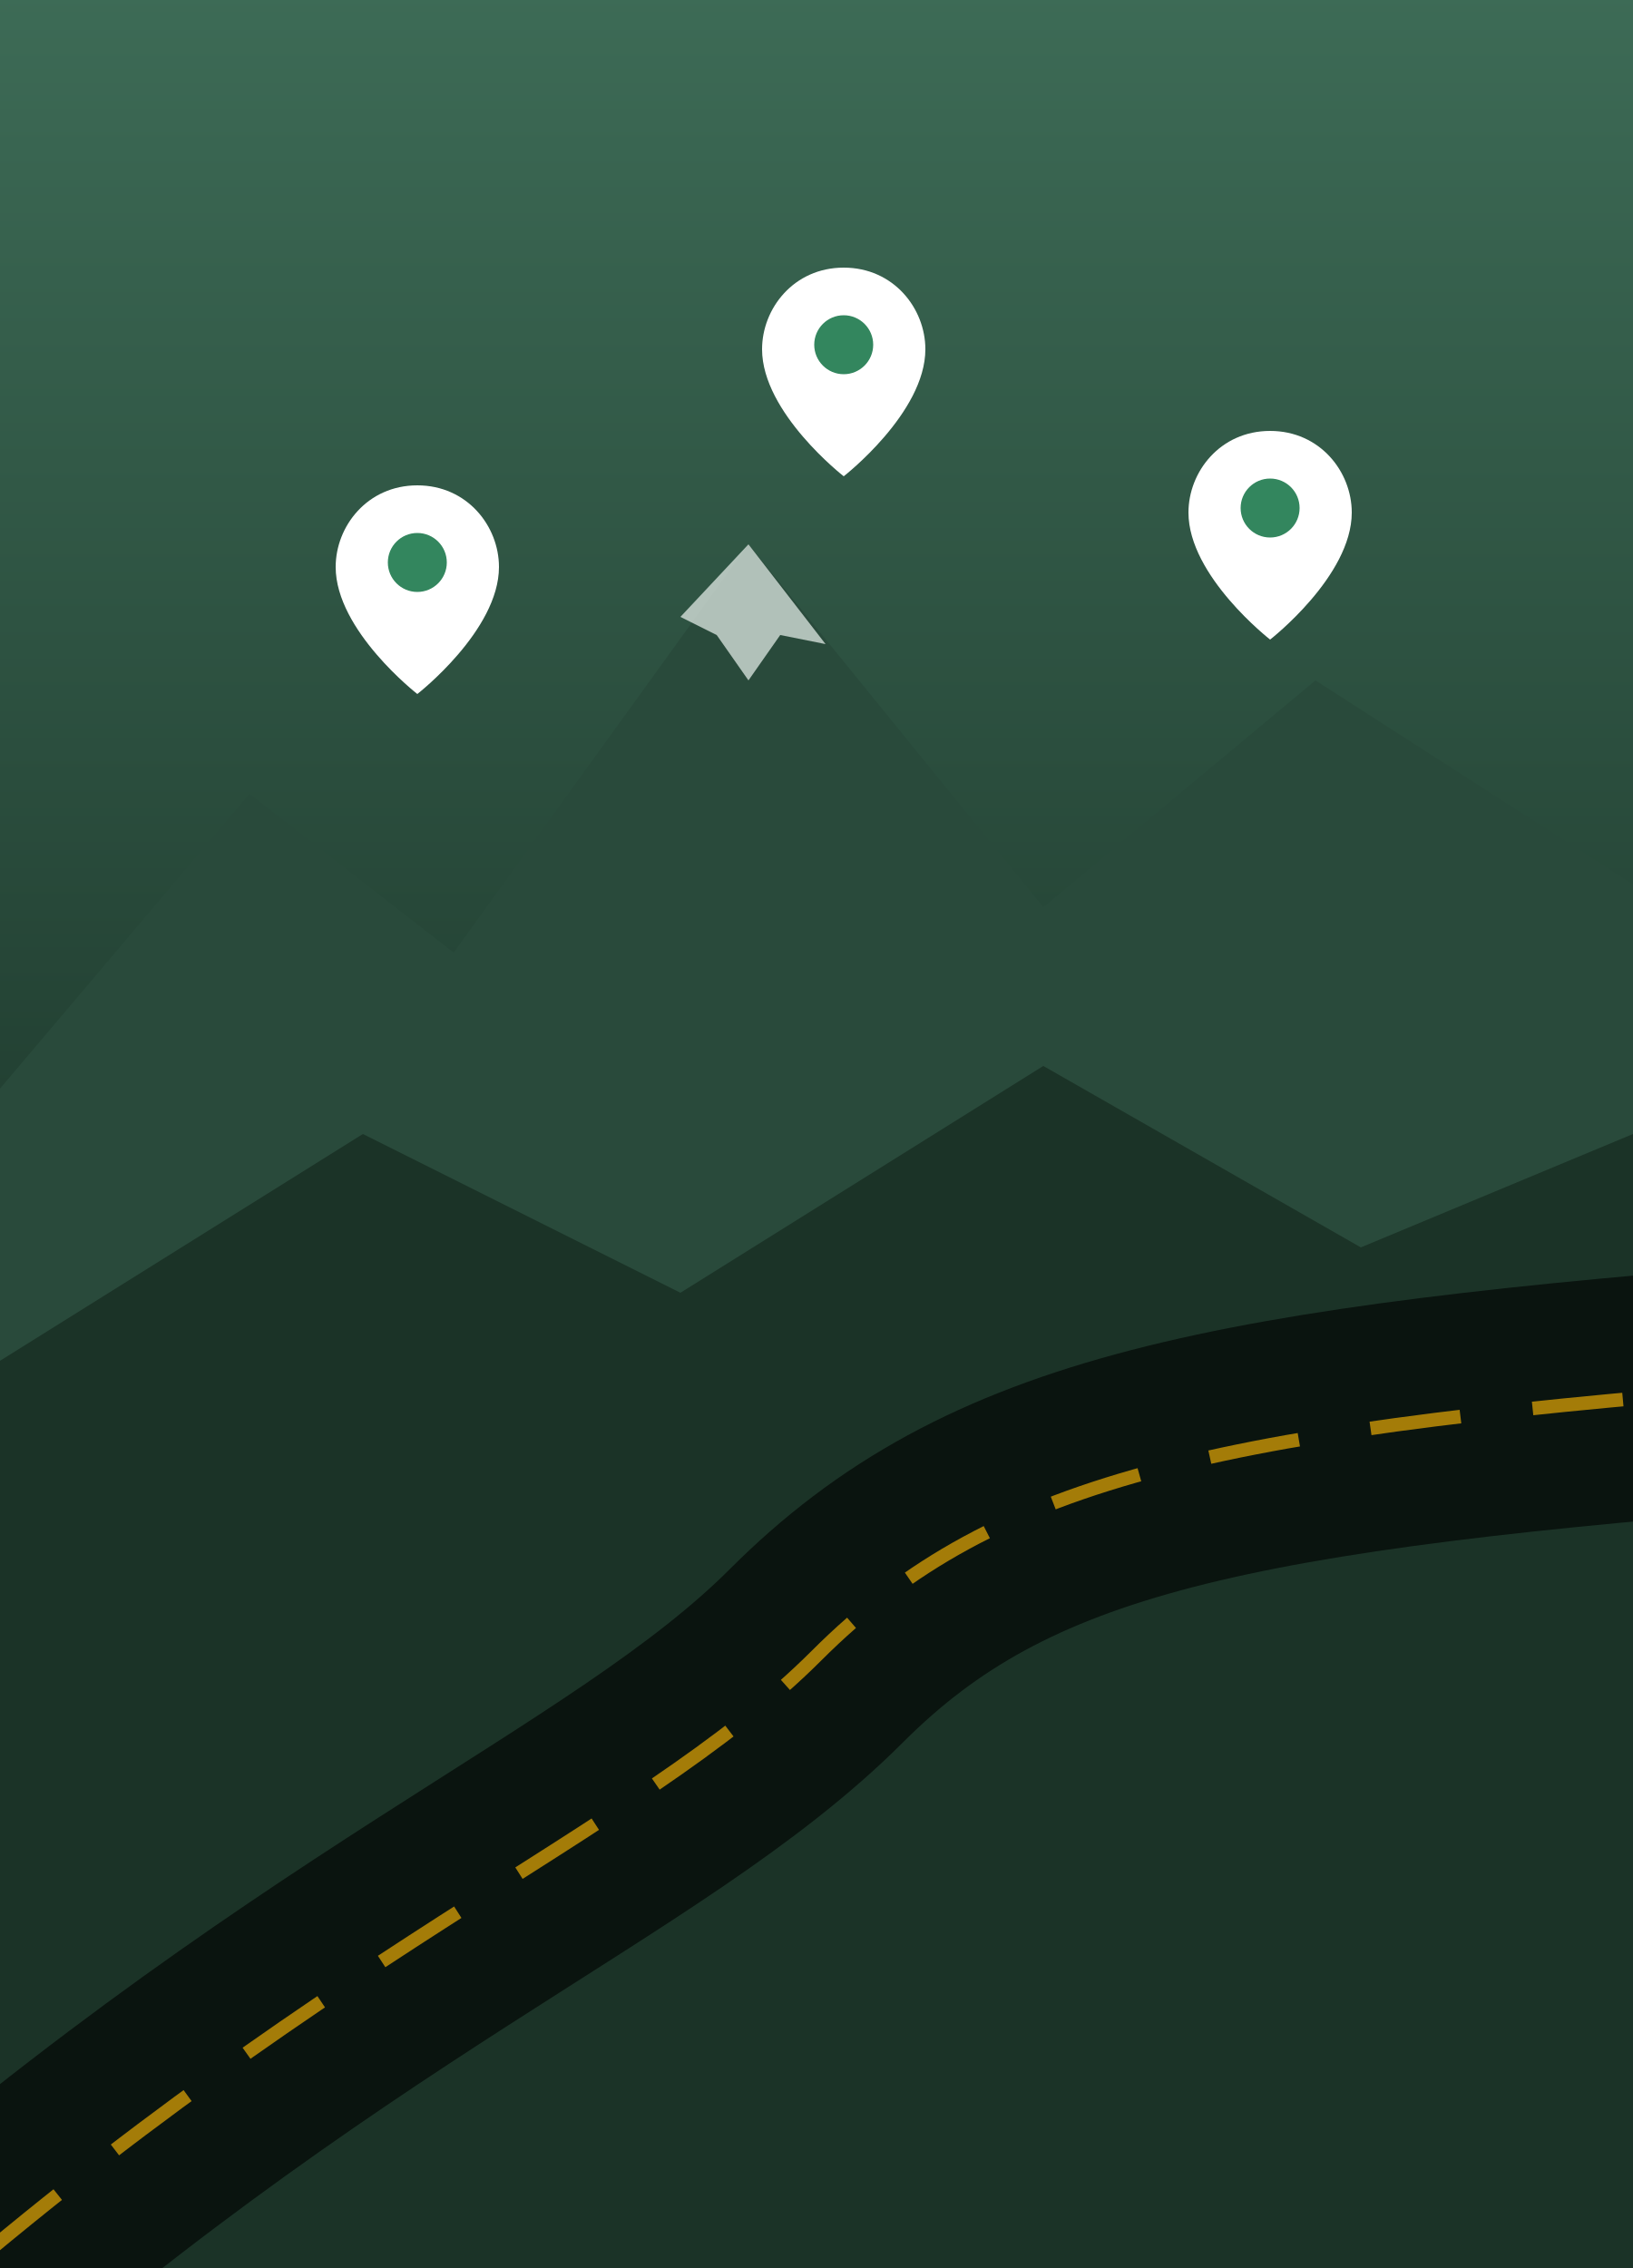
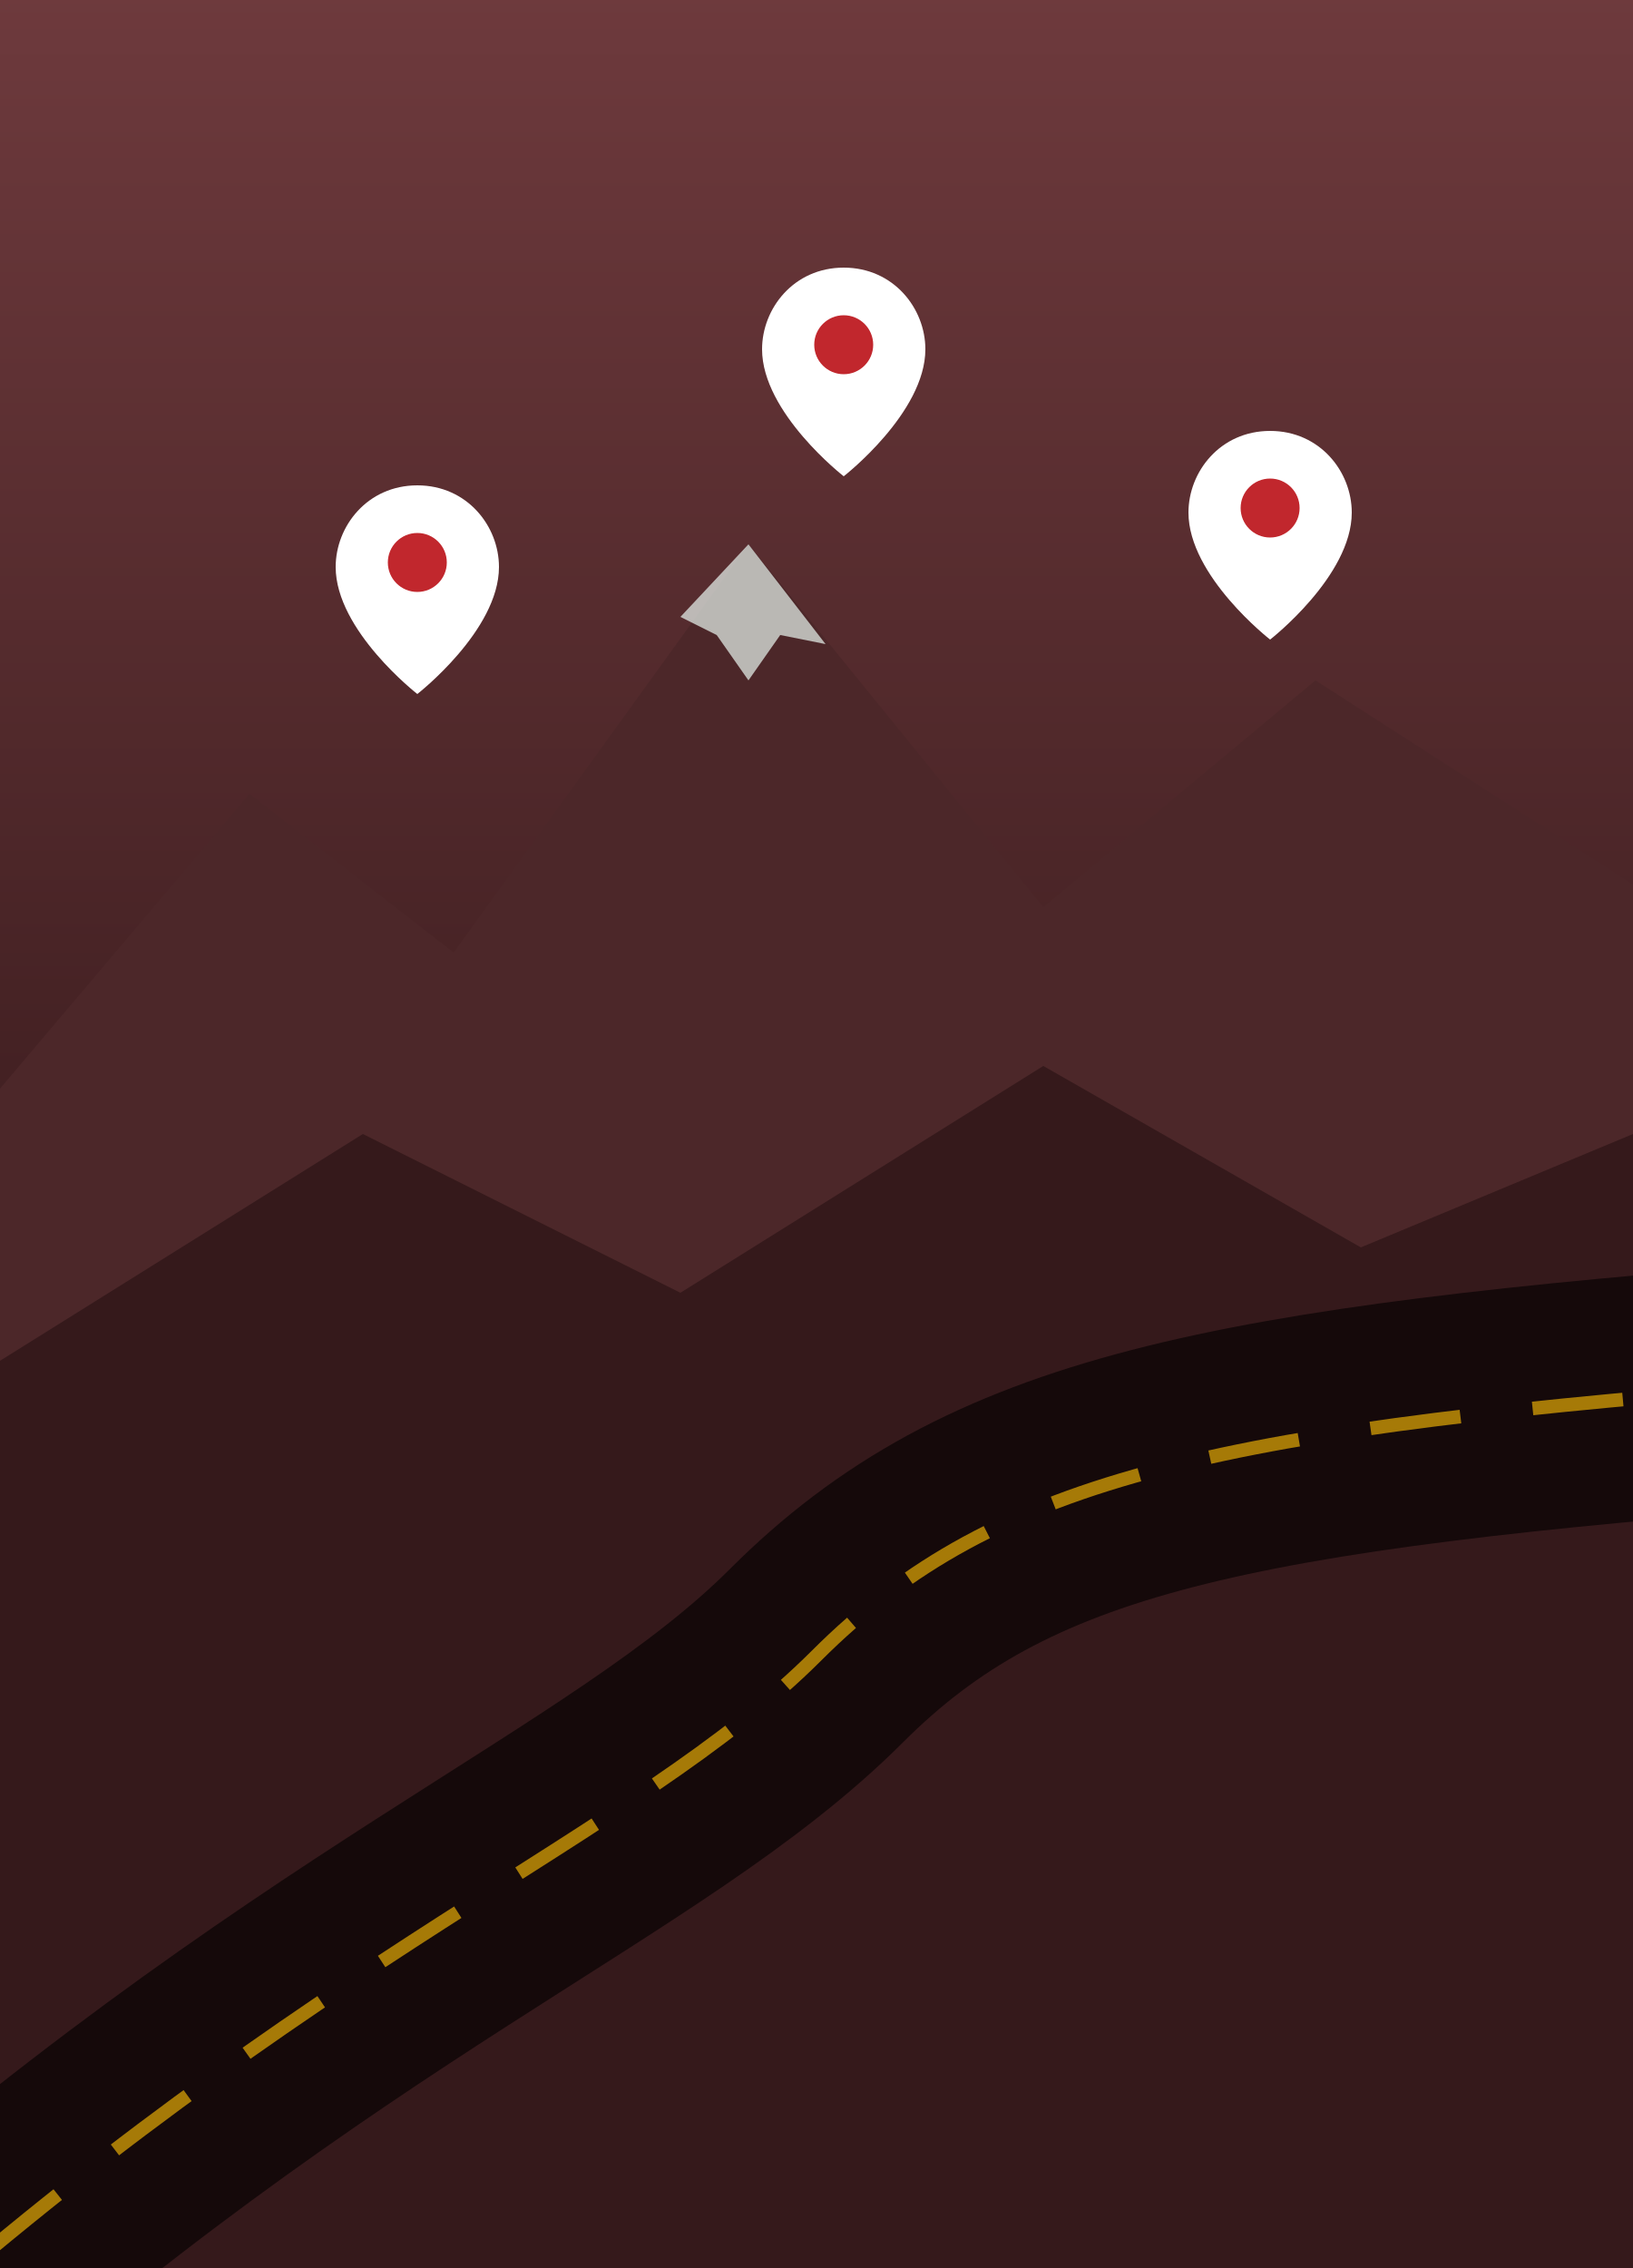
<svg xmlns="http://www.w3.org/2000/svg" viewBox="0 0 360 500" preserveAspectRatio="xMidYMid slice">
  <defs>
    <linearGradient id="s" x1="0" y1="0" x2="0" y2="1">
-       <stop offset="0" stop-color="#3d6b56" />
-       <stop offset=".55" stop-color="#1f3b2e" />
-       <stop offset="1" stop-color="#0e1c15" />
+       <stop offset="0" stop-color="#6e3a3d" />
+       <stop offset=".55" stop-color="#3d1d1f" />
+       <stop offset="1" stop-color="#1d0d0e" />
    </linearGradient>
  </defs>
  <rect width="360" height="500" fill="url(#s)" />
-   <path d="M0 240 L55 175 L100 210 L165 120 L230 200 L290 150 L360 195 V500 H0Z" fill="#294a3b" />
+   <path d="M0 240 L55 175 L100 210 L165 120 L230 200 L290 150 L360 195 V500 H0Z" fill="#4c2729" />
  <path d="M150 136 L165 120 L182 142 L172 140 L165 150 L158 140Z" fill="#dfe8e3" opacity=".75" />
-   <path d="M0 300 L80 250 L150 285 L230 235 L300 275 L360 250 V500 H0Z" fill="#1b3327" />
-   <path d="M-30 520 C70 430 140 405 180 365 C220 325 270 315 400 305" stroke="#0a140f" stroke-width="54" fill="none" />
+   <path d="M0 300 L80 250 L150 285 L230 235 L300 275 L360 250 V500 H0Z" fill="#35191b" />
+   <path d="M-30 520 C70 430 140 405 180 365 C220 325 270 315 400 305" stroke="#15090a" stroke-width="54" fill="none" />
  <path d="M-30 520 C70 430 140 405 180 365 C220 325 270 315 400 305" stroke="#bf8e07" stroke-width="3" stroke-dasharray="20 16" fill="none" opacity=".85" />
  <g transform="translate(0 -125)">
    <g fill="#fff">
      <path transform="translate(92 262)" d="M0-30C-11-30-18-21-18-12C-18 2 0 16 0 16S18 2 18-12C18-21 11-30 0-30Z" />
      <path transform="translate(186 214)" d="M0-30C-11-30-18-21-18-12C-18 2 0 16 0 16S18 2 18-12C18-21 11-30 0-30Z" />
      <path transform="translate(280 250)" d="M0-30C-11-30-18-21-18-12C-18 2 0 16 0 16S18 2 18-12C18-21 11-30 0-30Z" />
    </g>
-     <g fill="#33865e">
+     <g fill="#c1272d">
      <circle cx="92" cy="249" r="6.5" />
      <circle cx="186" cy="201" r="6.5" />
      <circle cx="280" cy="237" r="6.5" />
    </g>
  </g>
</svg>
